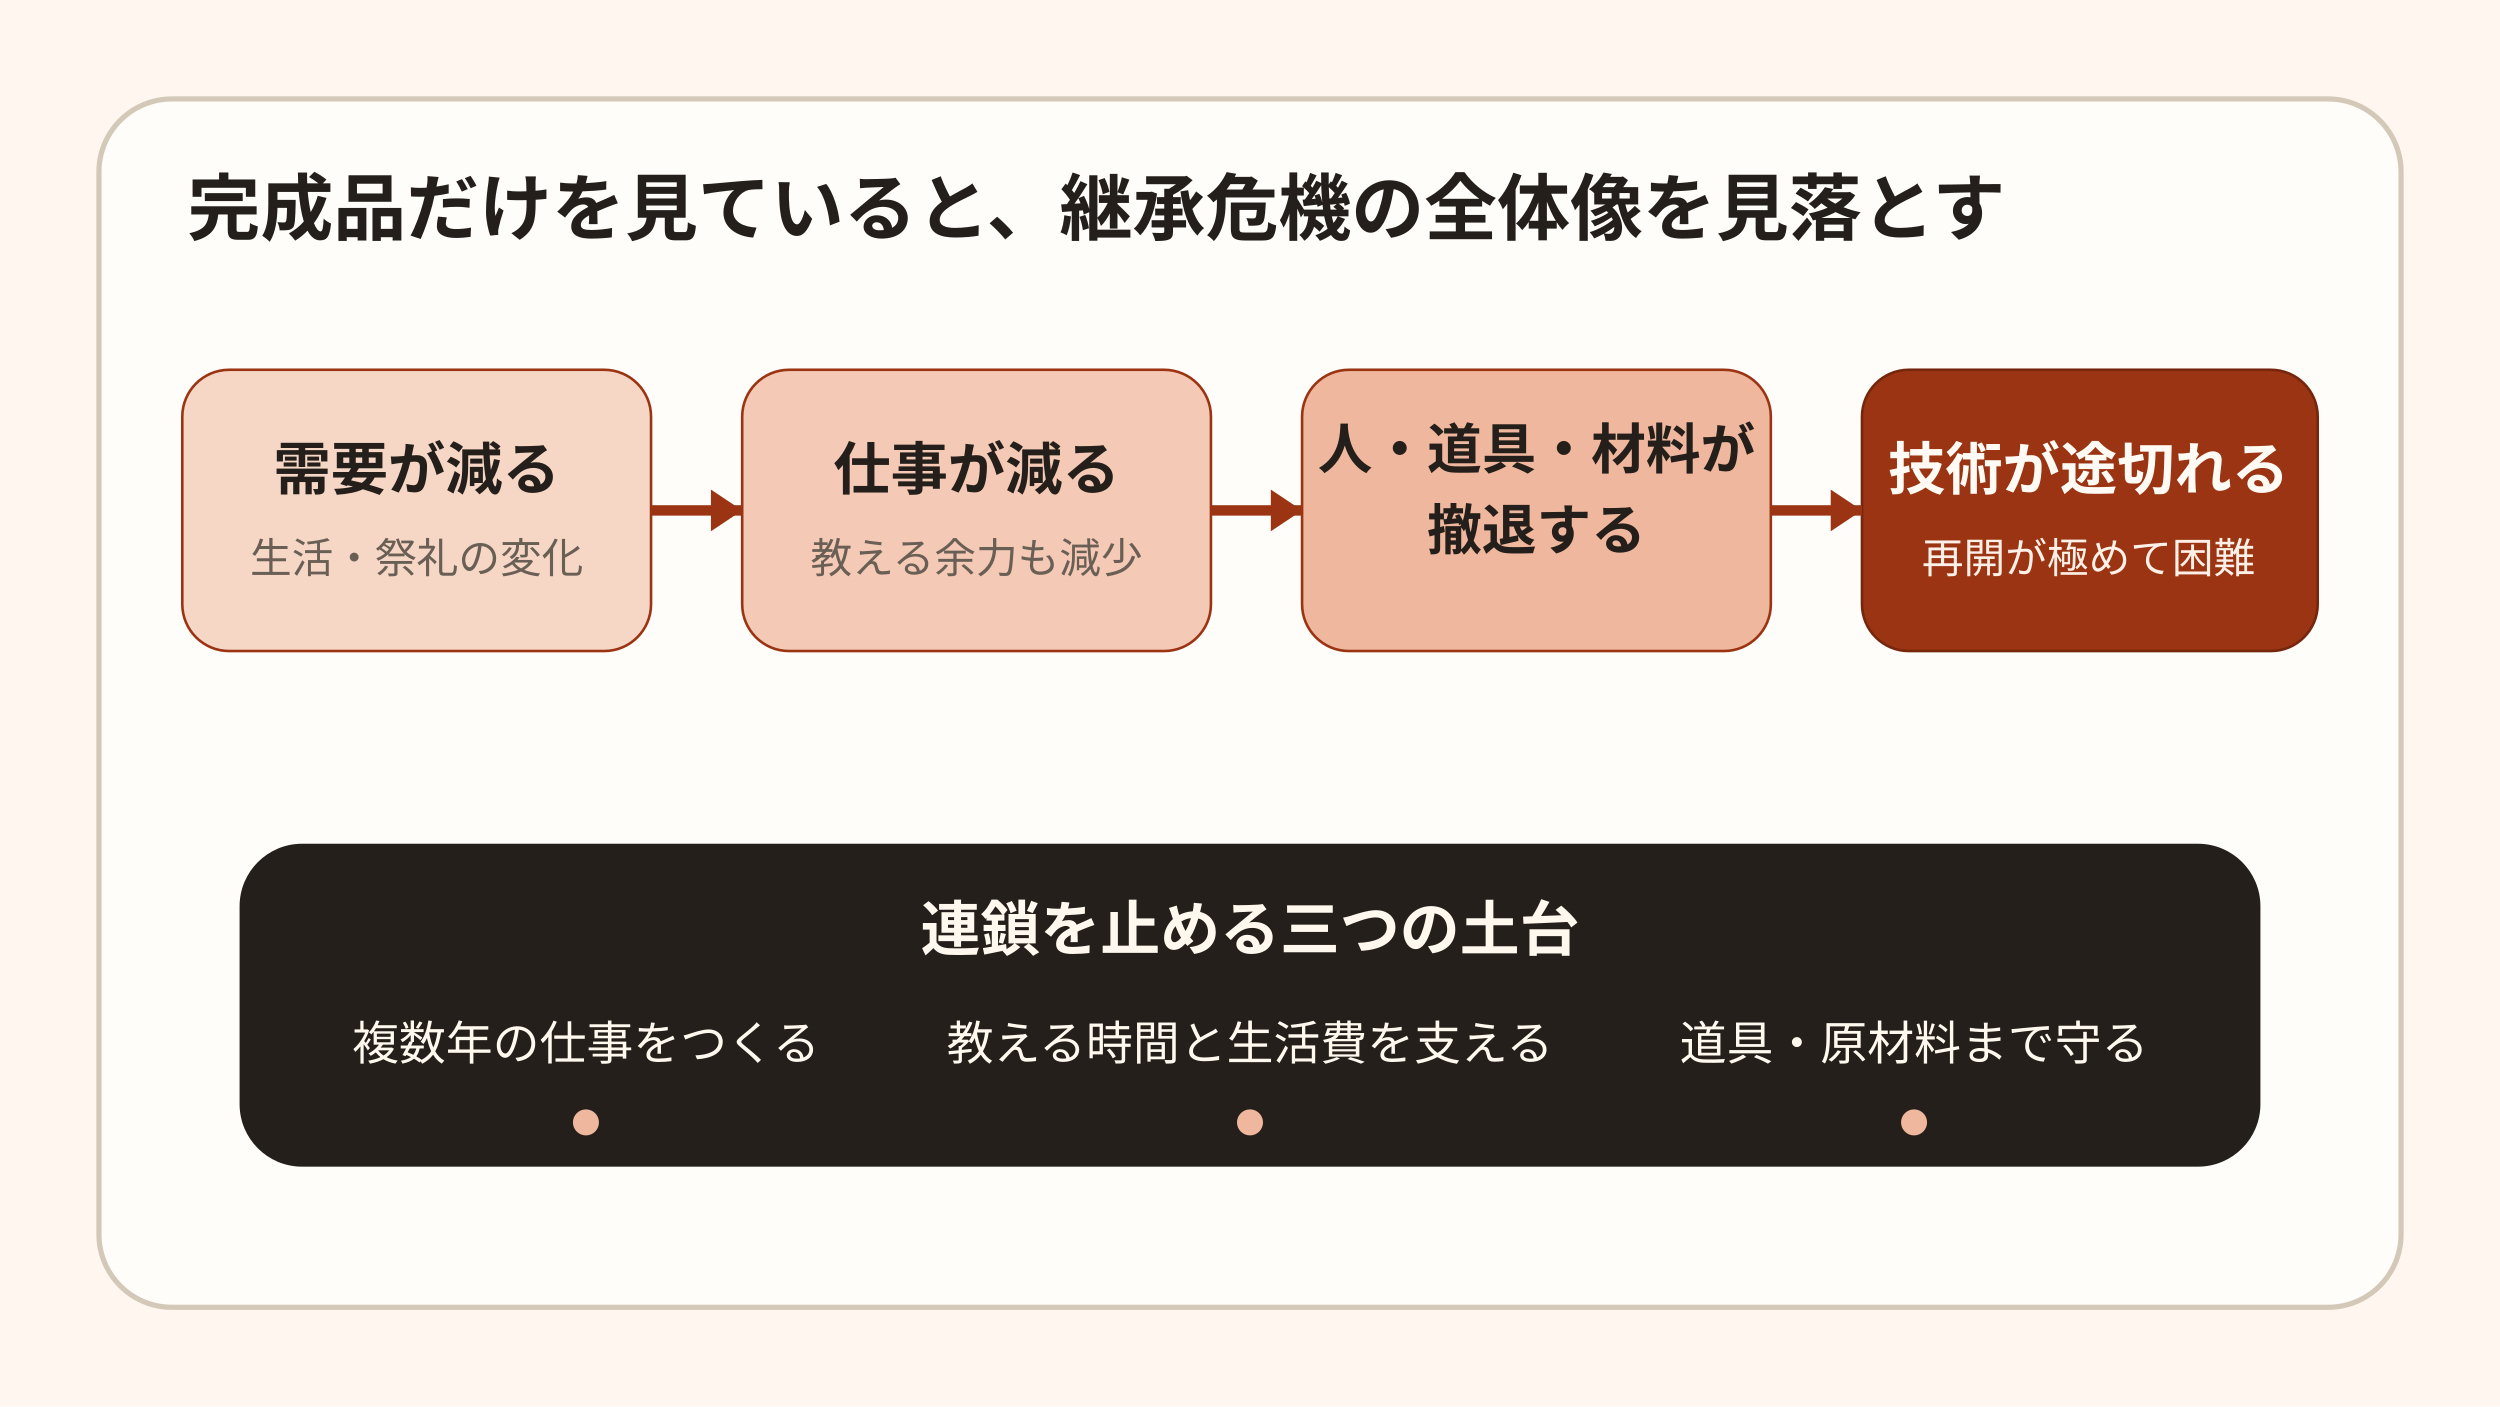
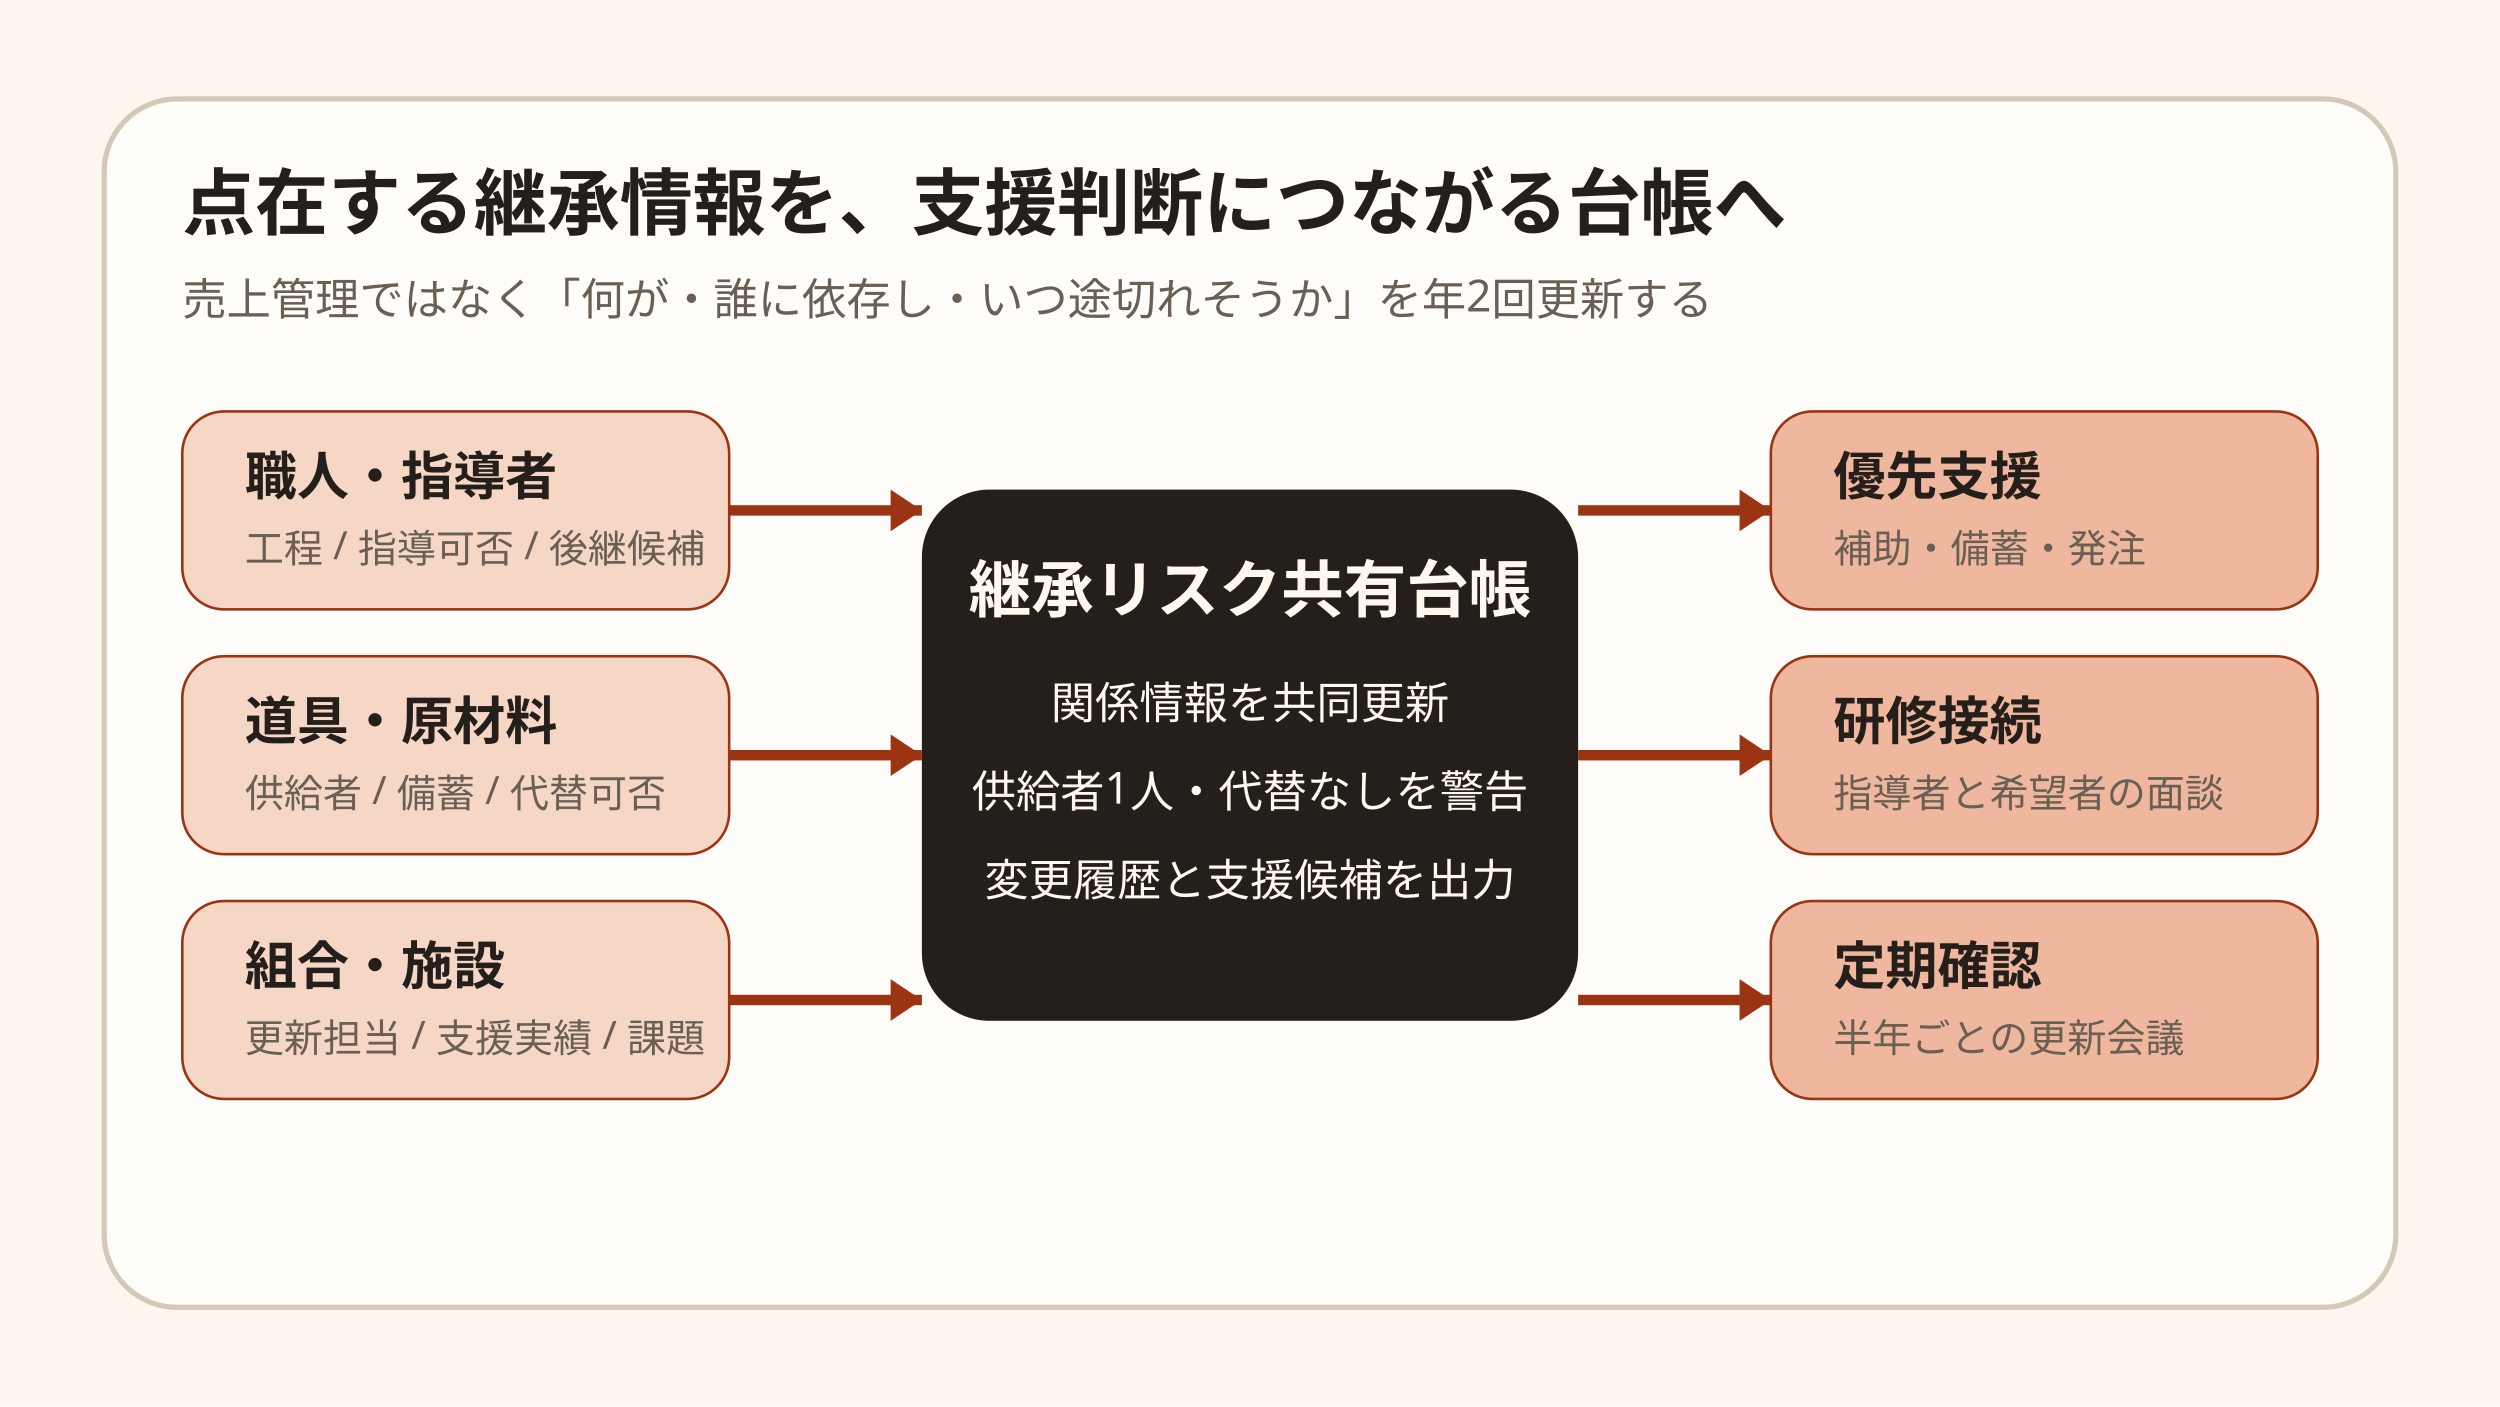
<svg xmlns="http://www.w3.org/2000/svg" viewBox="0 0 960 540" role="img" aria-labelledby="title desc">
  <rect width="960" height="540" fill="#fff7ef" />
-   <rect x="38" y="38" width="884" height="464" rx="28" fill="#fffdf9" stroke="#d4c8b8" stroke-width="2" />
-   <text x="72" y="90" font-family="'Hiragino Sans','Yu Gothic',sans-serif" font-size="28" font-weight="700" fill="#241f1a">完成品だけを見ていると、継承危機の全体像を見落とす</text>
-   <g font-family="'Hiragino Sans','Yu Gothic',sans-serif" text-anchor="middle">
-     <rect x="70" y="142" width="180" height="108" rx="18" fill="#f6d7c6" stroke="#9a3412" />
-     <text x="160" y="188" font-size="22" font-weight="700" fill="#241f1a">需要が減る</text>
-     <text x="160" y="220" font-size="16" fill="#6a5f55">生活・祭礼の変化</text>
-     <rect x="285" y="142" width="180" height="108" rx="18" fill="#f4c9b5" stroke="#9a3412" />
-     <text x="375" y="188" font-size="22" font-weight="700" fill="#241f1a">仕事が減る</text>
-     <text x="375" y="220" font-size="16" fill="#6a5f55">教える余力も減少</text>
-     <rect x="500" y="142" width="180" height="108" rx="18" fill="#efb79d" stroke="#9a3412" />
-     <text x="590" y="180" font-size="21" font-weight="700" fill="#241f1a">人・道具・材料が</text>
-     <text x="590" y="211" font-size="21" font-weight="700" fill="#241f1a">撤退する</text>
-     <rect x="715" y="142" width="175" height="108" rx="18" fill="#9a3412" stroke="#75260d" />
-     <text x="802" y="188" font-size="22" font-weight="700" fill="#fffaf4">技術が途切れる</text>
-     <text x="802" y="220" font-size="16" fill="#fff0e7">再開が極めて困難</text>
+   <rect x="40" y="38" width="880" height="464" rx="28" fill="#fffdf9" stroke="#d4c8b8" stroke-width="2" />
+   <text x="70" y="88" font-family="'Hiragino Sans','Yu Gothic',sans-serif" font-size="28" font-weight="700" fill="#241f1a">点在する継承情報を、支援判断につながる台帳へ</text>
+   <text x="70" y="121" font-family="'Hiragino Sans','Yu Gothic',sans-serif" font-size="17" fill="#6a5f55">売上管理ではなく「何が・誰に依存し・いつ途切れそうか」を年2回更新する</text>
+   <g font-family="'Hiragino Sans','Yu Gothic',sans-serif">
+     <rect x="70" y="158" width="210" height="76" rx="16" fill="#f6d7c6" stroke="#9a3412" />
+     <text x="94" y="190" font-size="20" font-weight="700" fill="#241f1a">職人・指導者</text>
+     <text x="94" y="216" font-size="15" fill="#6a5f55">工程 / 指導可否 / 後継候補</text>
+     <rect x="70" y="252" width="210" height="76" rx="16" fill="#f6d7c6" stroke="#9a3412" />
+     <text x="94" y="284" font-size="20" font-weight="700" fill="#241f1a">道具・原材料</text>
+     <text x="94" y="310" font-size="15" fill="#6a5f55">供給者 / 備蓄 / 代替可否</text>
+     <rect x="70" y="346" width="210" height="76" rx="16" fill="#f6d7c6" stroke="#9a3412" />
+     <text x="94" y="378" font-size="20" font-weight="700" fill="#241f1a">組合・施設</text>
+     <text x="94" y="404" font-size="15" fill="#6a5f55">更新担当 / 支援実績 / 課題</text>
+     <rect x="354" y="188" width="252" height="204" rx="26" fill="#241f1a" />
+     <text x="480" y="235" text-anchor="middle" font-size="24" font-weight="700" fill="#fff8ef">継承リスク共有台帳</text>
+     <text x="480" y="276" text-anchor="middle" font-size="17" fill="#fff8ef">関係情報を共同更新</text>
+     <text x="480" y="310" text-anchor="middle" font-size="17" fill="#fff8ef">供給者1人・代替なしを警告</text>
+     <text x="480" y="344" text-anchor="middle" font-size="17" fill="#fff8ef">変更履歴と支援候補を出力</text>
+     <rect x="680" y="158" width="210" height="76" rx="16" fill="#efb79d" stroke="#9a3412" />
+     <text x="704" y="190" font-size="20" font-weight="700" fill="#241f1a">優先支援</text>
+     <text x="704" y="216" font-size="15" fill="#6a5f55">補助・備蓄・発注</text>
+     <rect x="680" y="252" width="210" height="76" rx="16" fill="#efb79d" stroke="#9a3412" />
+     <text x="704" y="284" font-size="20" font-weight="700" fill="#241f1a">研修接続</text>
+     <text x="704" y="310" font-size="15" fill="#6a5f55">指導者と希望者の面談</text>
+     <rect x="680" y="346" width="210" height="76" rx="16" fill="#efb79d" stroke="#9a3412" />
+     <text x="704" y="378" font-size="20" font-weight="700" fill="#241f1a">定期確認</text>
+     <text x="704" y="404" font-size="15" fill="#6a5f55">半年ごとの更新会議</text>
  </g>
  <g stroke="#9a3412" stroke-width="4" fill="none">
-     <path d="M250 196 H285" />
-     <path d="M465 196 H500" />
-     <path d="M680 196 H715" />
+     <path d="M280 196 H354" />
+     <path d="M280 290 H354" />
+     <path d="M280 384 H354" />
+     <path d="M606 196 H680" />
+     <path d="M606 290 H680" />
+     <path d="M606 384 H680" />
  </g>
  <g fill="#9a3412">
-     <path d="M285 196 l-12 -8 v16z" />
-     <path d="M500 196 l-12 -8 v16z" />
-     <path d="M715 196 l-12 -8 v16z" />
-   </g>
-   <rect x="92" y="324" width="776" height="124" rx="24" fill="#241f1a" />
-   <text x="480" y="365" text-anchor="middle" font-family="'Hiragino Sans','Yu Gothic',sans-serif" font-size="23" font-weight="700" fill="#fff8ef">連鎖を止める三つの土台</text>
-   <g font-family="'Hiragino Sans','Yu Gothic',sans-serif" font-size="18" fill="#fff8ef" text-anchor="middle">
-     <text x="225" y="407">複数年の仕事をつくる</text>
-     <text x="480" y="407">教える時間と生活費を支える</text>
-     <text x="735" y="407">道具・原材料まで守る</text>
-   </g>
-   <g fill="#efb79d">
-     <circle cx="225" cy="431" r="5" />
-     <circle cx="480" cy="431" r="5" />
-     <circle cx="735" cy="431" r="5" />
+     <path d="M354 196 l-12 -8 v16z" />
+     <path d="M354 290 l-12 -8 v16z" />
+     <path d="M354 384 l-12 -8 v16z" />
+     <path d="M680 196 l-12 -8 v16z" />
+     <path d="M680 290 l-12 -8 v16z" />
+     <path d="M680 384 l-12 -8 v16z" />
  </g>
</svg>
